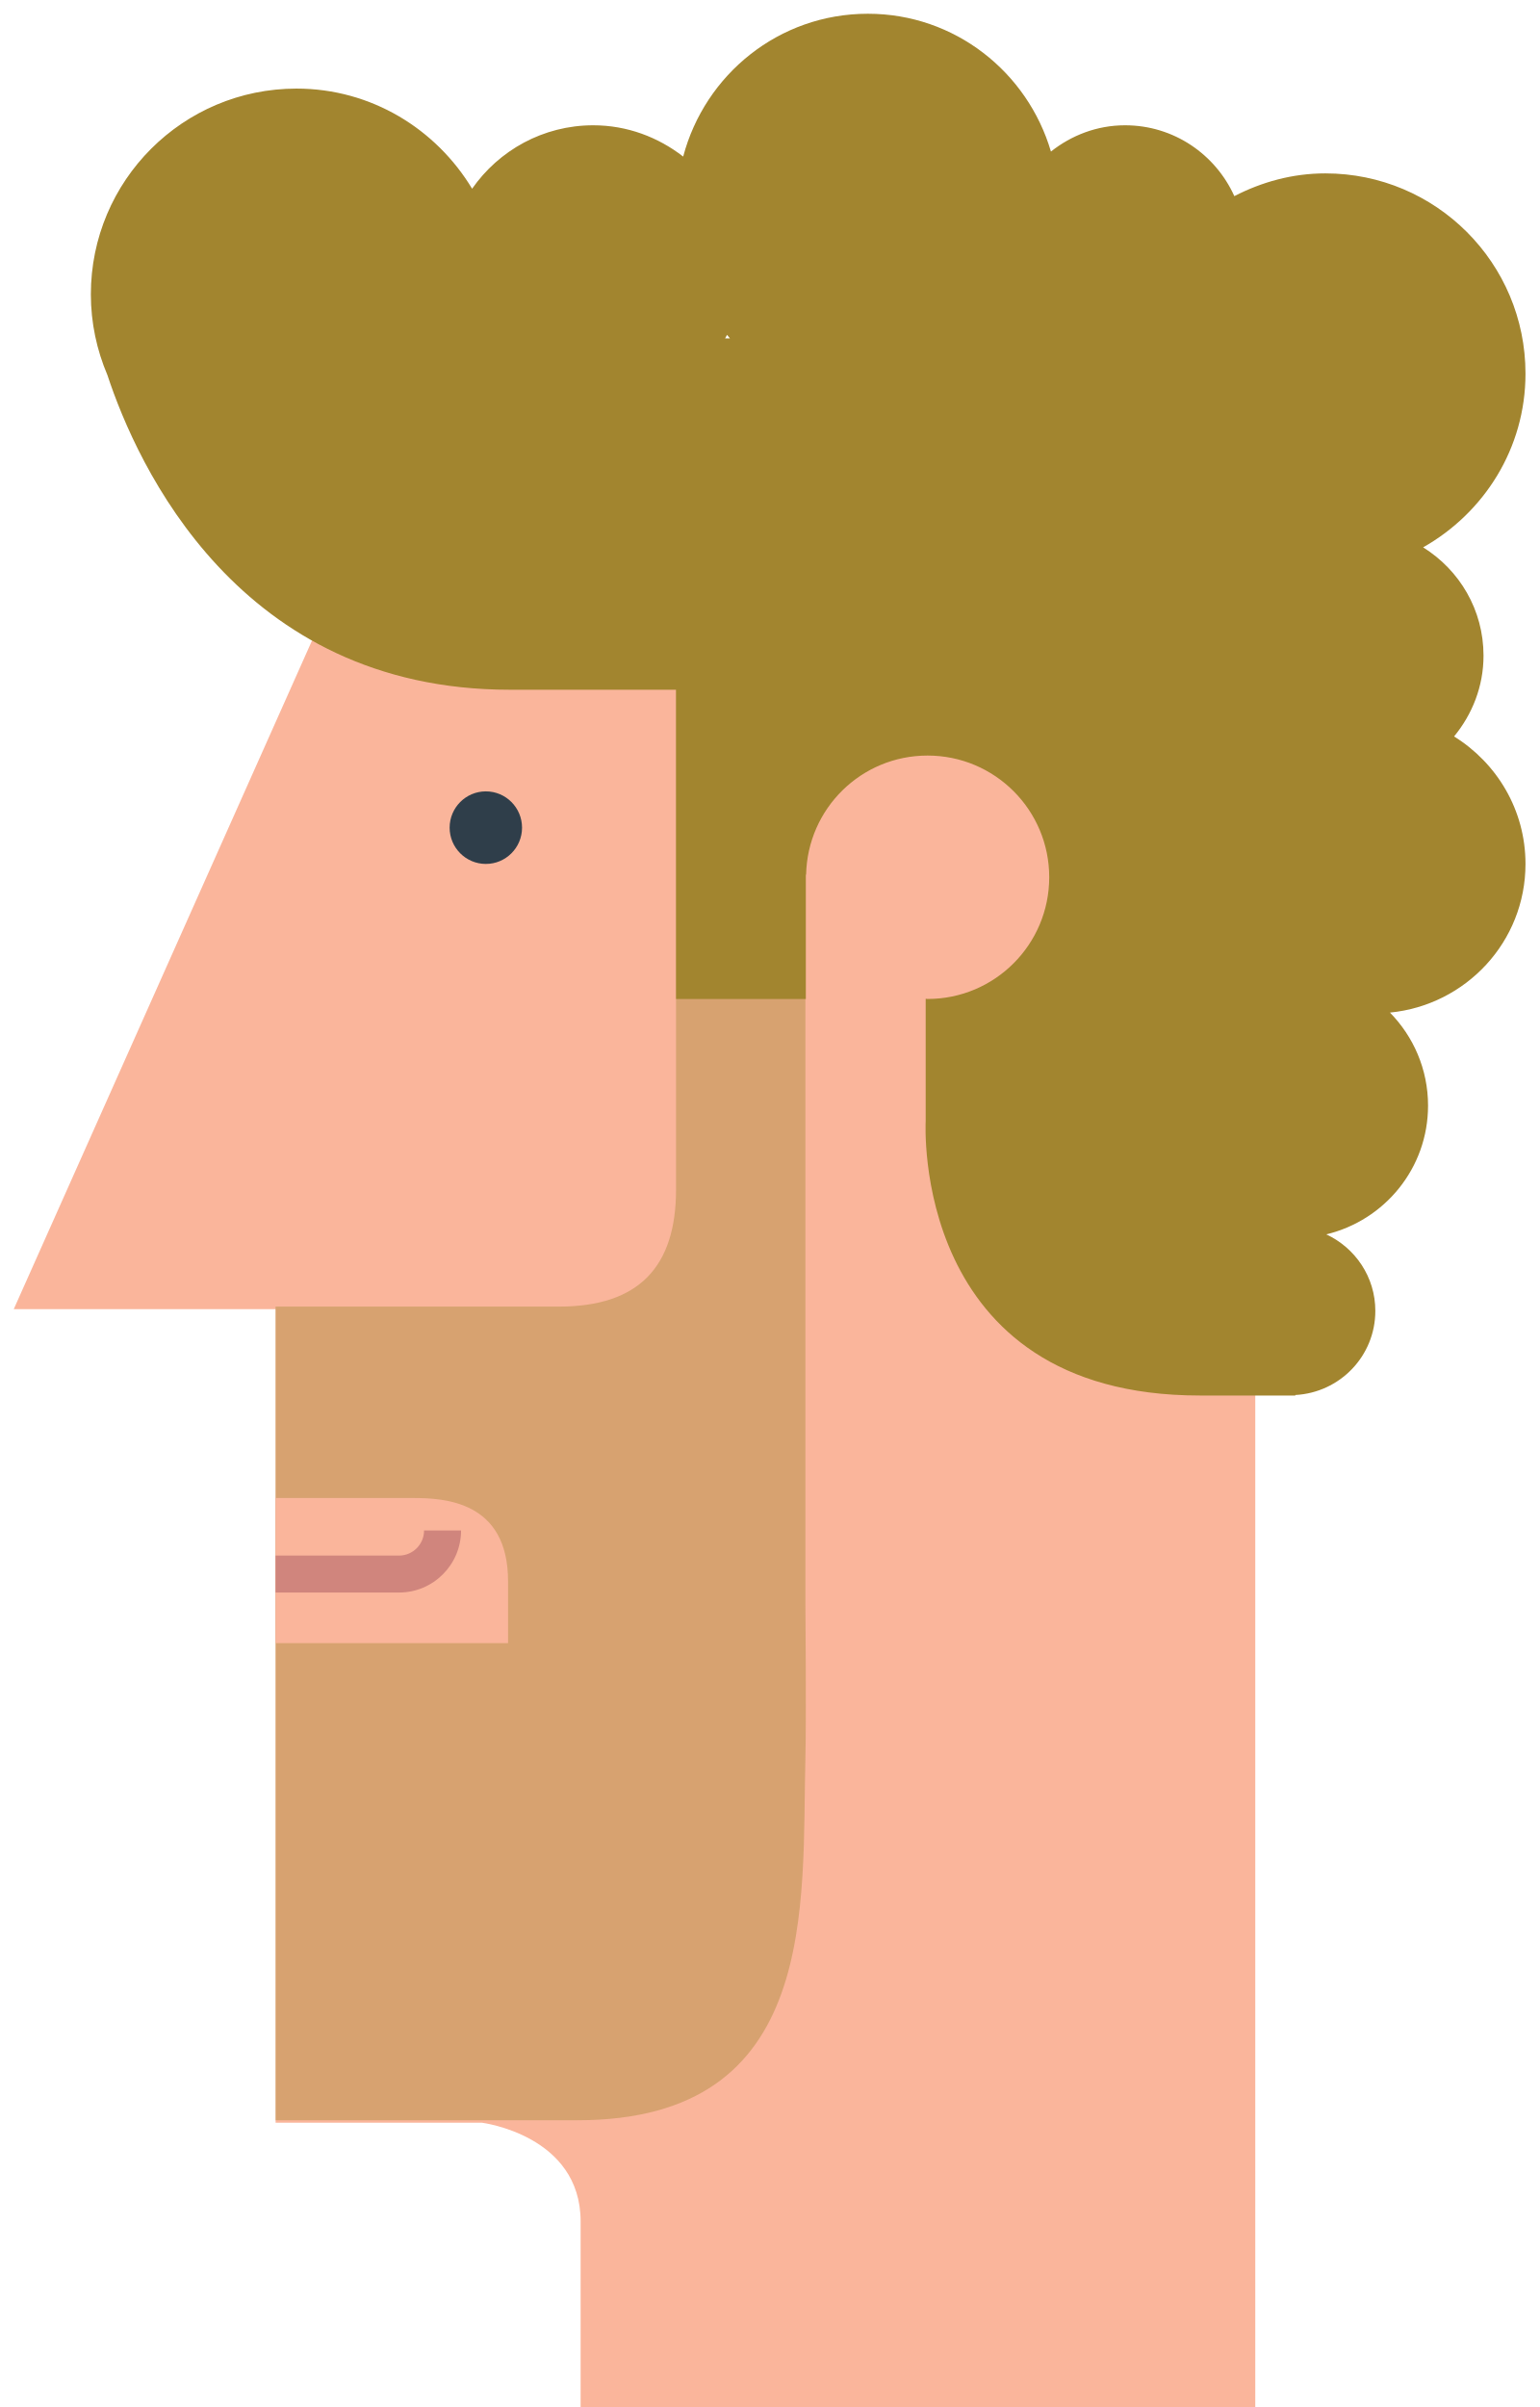
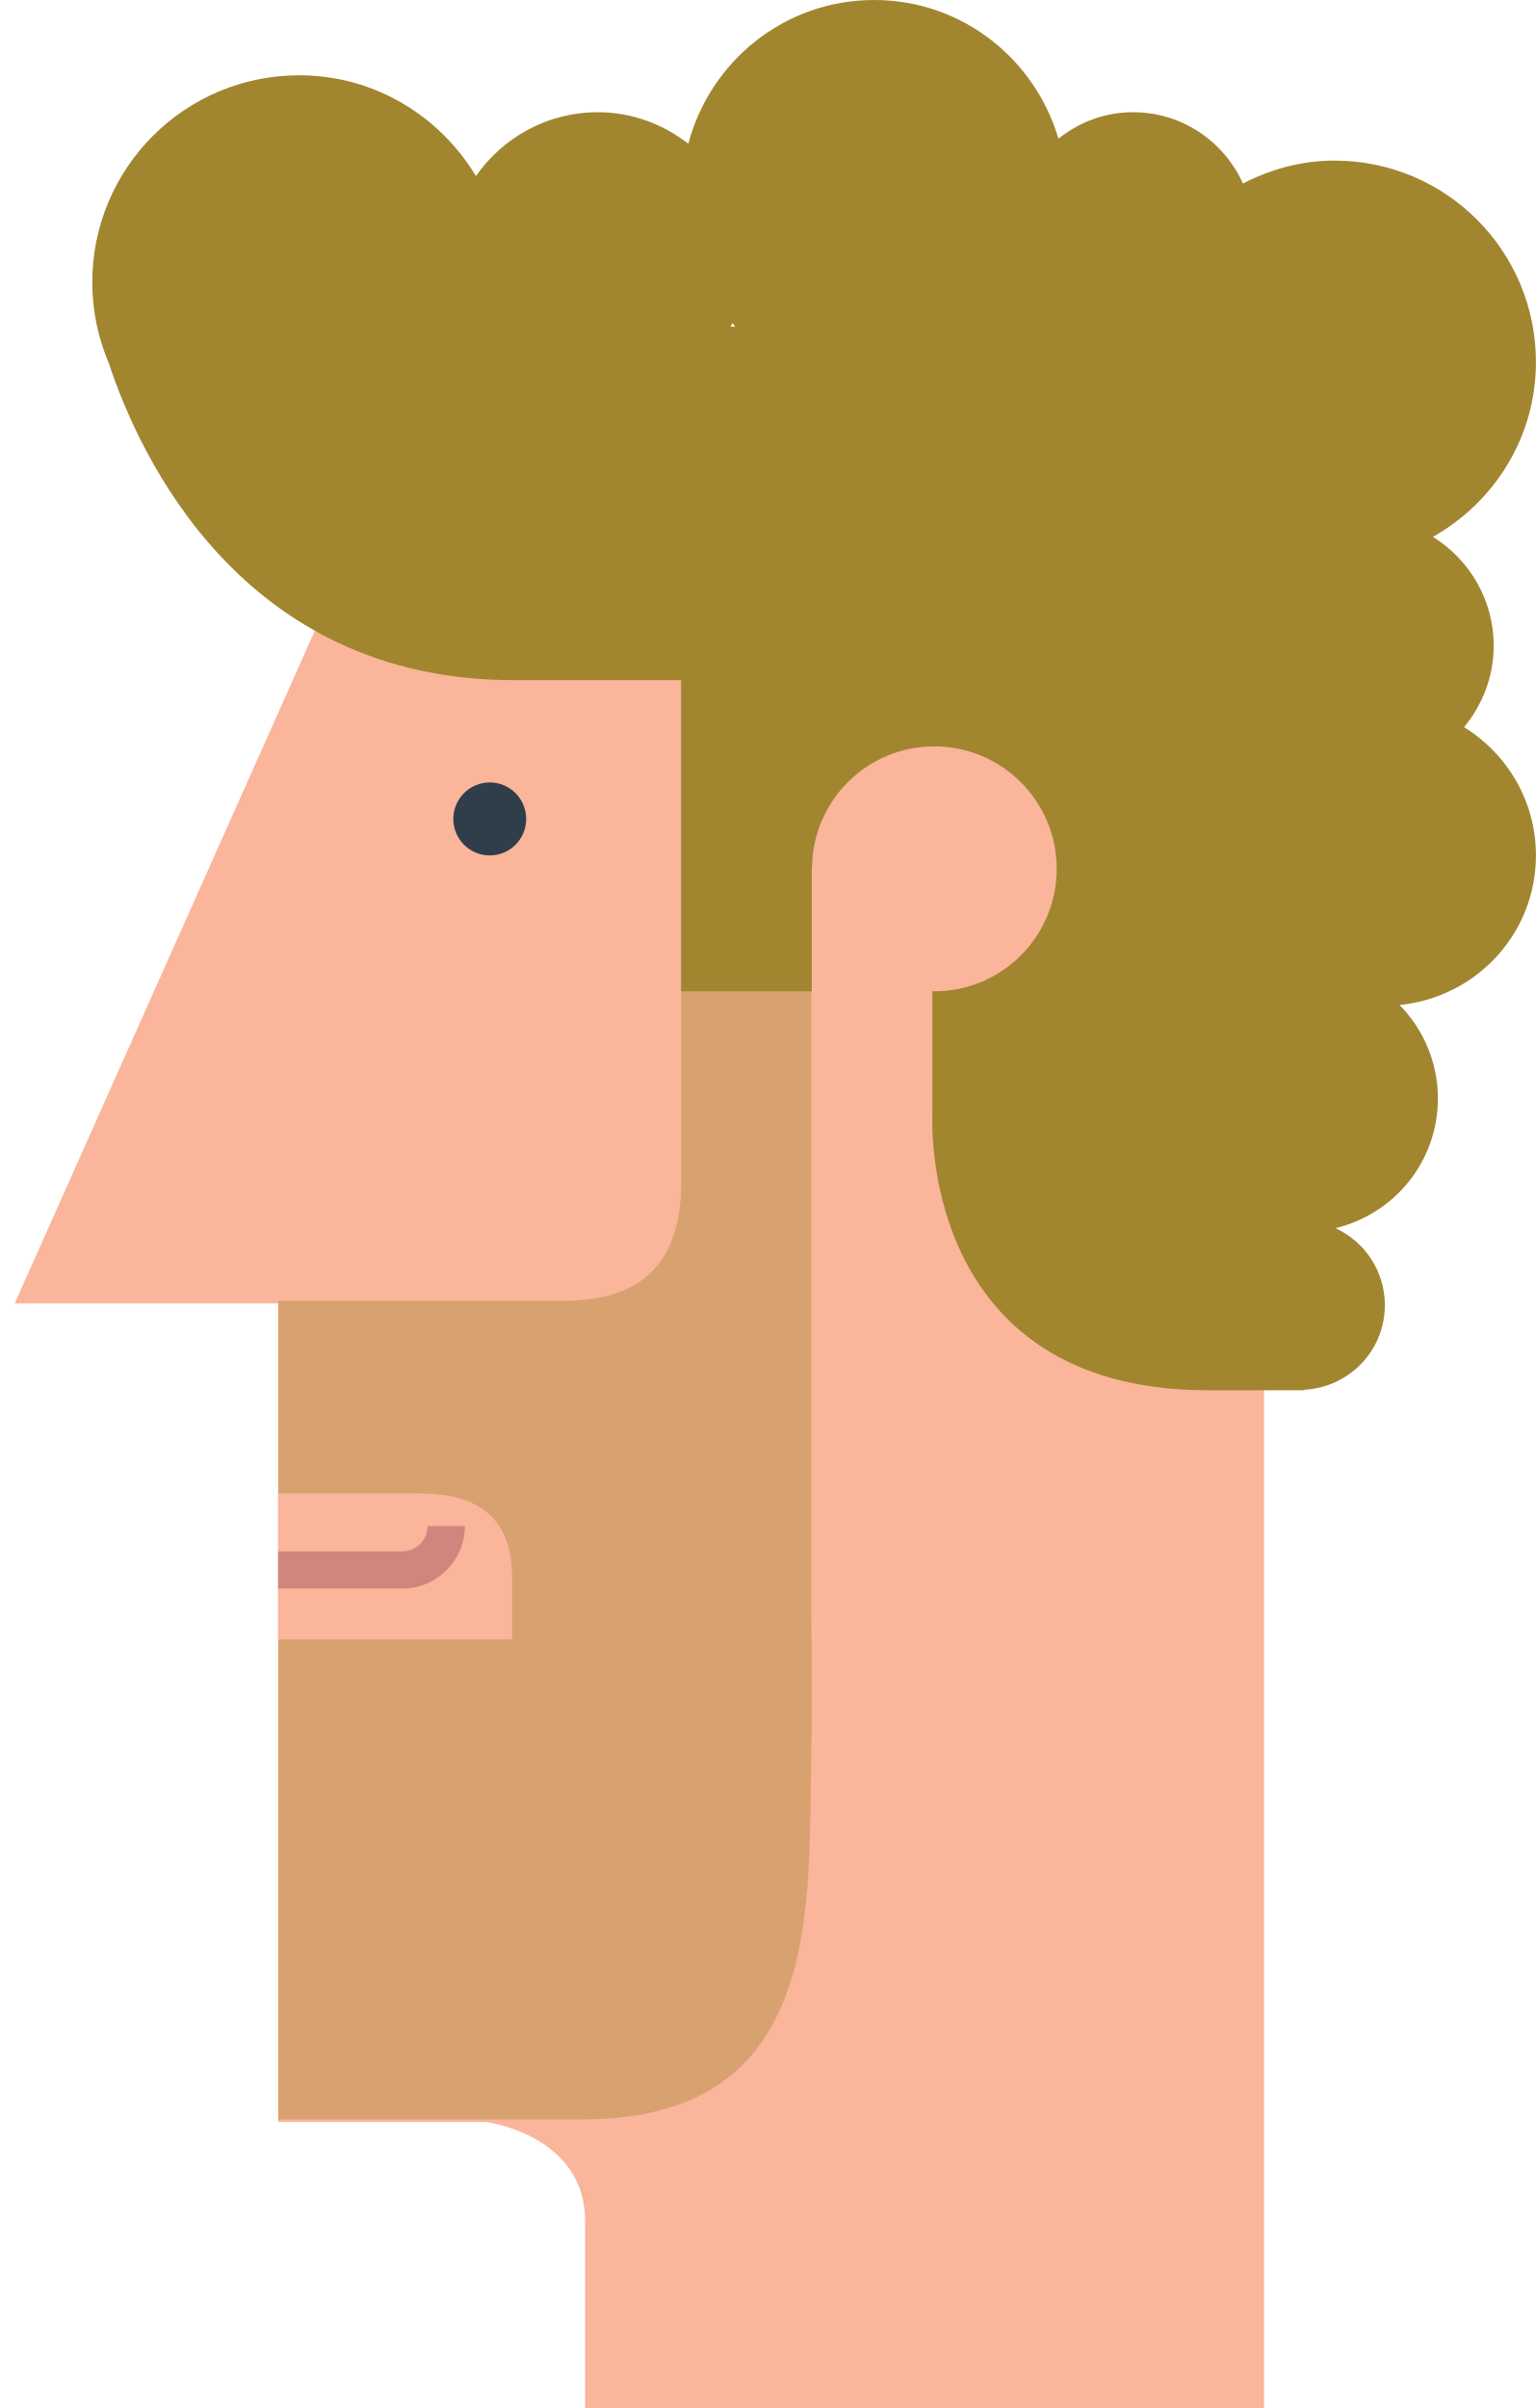
- <svg xmlns="http://www.w3.org/2000/svg" xmlns:xlink="http://www.w3.org/1999/xlink" version="1.1" id="Layer_1" x="0px" y="0px" width="112px" height="175.084px" viewBox="0 0 112 175.084" enable-background="new 0 0 112 175.084" xml:space="preserve">
+ <svg xmlns="http://www.w3.org/2000/svg" xmlns:xlink="http://www.w3.org/1999/xlink" version="1.1" id="Layer_1" x="0px" y="0px" width="106.014px" height="166.173px" viewBox="0 0 106.014 166.173" enable-background="new 0 0 106.014 166.173" xml:space="preserve">
  <g>
-     <path fill="#FAB59B" d="M26.107,38.965l0.895-1.121h64.334v137.24H42.247v-0.05v-13.453c0-6.275-7.174-7.174-7.174-7.174H20.053   V95.229H1L26.107,38.965z" />
-     <path fill="#2F3E4A" d="M32.716,60.205c0,1.452,1.179,2.637,2.636,2.637c1.455,0,2.633-1.185,2.633-2.637   c0-1.455-1.178-2.641-2.633-2.641C33.895,57.564,32.716,58.75,32.716,60.205" />
+     <path fill="#FAB59B" d="M24.98,36.24l0.855-1.07h61.411v131.003H40.387v-0.047v-12.842c0-5.99-6.848-6.848-6.848-6.848H19.202   V89.948H1.014L24.98,36.24z" />
+     <path fill="#2F3E4A" d="M31.289,56.515c0,1.386,1.126,2.517,2.517,2.517c1.389,0,2.513-1.131,2.513-2.517   c0-1.389-1.124-2.521-2.513-2.521C32.415,53.994,31.289,55.126,31.289,56.515" />
    <g opacity="0.4">
      <g>
-         <defs>
-           <rect id="SVGID_1_" x="20.051" y="49.316" width="38.582" height="104.91" />
-         </defs>
-         <clipPath id="SVGID_2_">
-           <use xlink:href="#SVGID_1_" overflow="visible" />
-         </clipPath>
-         <path clip-path="url(#SVGID_2_)" fill="#A2852F" d="M58.604,68.367v48.418c0,0,0.068,8.238,0,10.985     c-0.271,10.736,1.12,26.456-16.591,26.456H20.051V95.041h10.312H40.67c5.83,0,8.521-2.912,8.521-8.516V49.316h9.414V68.367z" />
+         <g>
+           <defs>
+             <rect id="SVGID_1_" x="19.2" y="46.121" width="36.829" height="100.142" />
+           </defs>
+           <clipPath id="SVGID_2_">
+             <use xlink:href="#SVGID_1_" overflow="visible" />
+           </clipPath>
+           <path clip-path="url(#SVGID_2_)" fill="#A2852F" d="M56,64.306v46.219c0,0,0.065,7.861,0,10.484      c-0.258,10.248,1.07,25.254-15.837,25.254H19.2V89.769h9.843h9.839c5.565,0,8.134-2.78,8.134-8.13V46.121h8.987v18.185H56z" />
+         </g>
      </g>
    </g>
-     <path fill="#A2852F" d="M21.574,6.444c-8.264,0-14.963,6.694-14.963,14.968c0,2.078,0.436,4.065,1.204,5.869   c2.157,6.531,9.525,22.89,29.272,22.89h12.105v22.494h9.442v-8.856v-0.188h0.02c0.104-4.803,4.007-8.662,8.837-8.662   c4.891,0,8.853,3.961,8.853,8.85s-3.962,8.856-8.853,8.856c-0.046,0-0.096-0.015-0.136-0.015v8.906c0,0-1.124,19.953,19.945,19.953   h6.951v-0.037c3.24-0.174,5.821-2.832,5.821-6.119c0-2.471-1.466-4.586-3.568-5.566c4.246-1.021,7.404-4.815,7.404-9.367   c0-2.637-1.063-5.023-2.772-6.765c5.524-0.542,9.862-5.149,9.862-10.813c0-3.93-2.088-7.344-5.196-9.273   c1.319-1.608,2.142-3.633,2.142-5.879c0-3.335-1.756-6.232-4.394-7.876c4.424-2.502,7.448-7.192,7.448-12.637   c0-8.051-6.521-14.565-14.562-14.565c-2.404,0-4.632,0.629-6.624,1.654c-1.37-3.037-4.404-5.153-7.949-5.153   c-2.049,0-3.906,0.733-5.394,1.911C74.767,5.248,69.484,1,63.145,1C56.676,1,51.289,5.419,49.71,11.389   c-1.816-1.408-4.071-2.276-6.545-2.276c-3.651,0-6.872,1.831-8.813,4.614C31.732,9.384,27.014,6.444,21.574,6.444 M52.759,24.615   c0.045-0.083,0.1-0.166,0.143-0.256c0.074,0.086,0.139,0.176,0.211,0.256H52.759z" />
-     <path fill="#FAB59B" d="M20.051,108.964h9.976c2.302,0,6.941,0.218,6.941,6.056v4.5H20.051V108.964z" />
-     <path fill="#D0857D" d="M29.03,113.153c1.01,0,1.826-0.823,1.826-1.827h2.691c0,2.488-2.021,4.514-4.514,4.514h-8.983v-2.687H29.03   z" />
+     <path fill="#A2852F" d="M20.653,5.196c-7.889,0-14.283,6.39-14.283,14.288c0,1.984,0.416,3.88,1.149,5.603   c2.06,6.234,9.092,21.849,27.942,21.849h11.555v21.472h9.013v-8.453v-0.179h0.02c0.099-4.585,3.824-8.269,8.436-8.269   c4.67,0,8.451,3.781,8.451,8.448s-3.781,8.453-8.451,8.453c-0.043,0-0.094-0.014-0.129-0.014v8.501c0,0-1.074,19.047,19.039,19.047   h6.633v-0.037c3.094-0.166,5.559-2.703,5.559-5.84c0-2.358-1.4-4.378-3.406-5.312c4.053-0.974,7.066-4.597,7.066-8.942   c0-2.517-1.012-4.794-2.645-6.458c5.271-0.518,9.412-4.915,9.412-10.322c0-3.751-1.992-7.01-4.959-8.852   c1.26-1.535,2.043-3.468,2.043-5.612c0-3.183-1.676-5.948-4.193-7.518c4.225-2.389,7.109-6.865,7.109-12.063   c0-7.685-6.225-13.903-13.9-13.903c-2.295,0-4.42,0.601-6.322,1.579c-1.309-2.899-4.203-4.919-7.588-4.919   c-1.957,0-3.729,0.7-5.148,1.824C71.43,4.055,66.387,0,60.336,0C54.16,0,49.019,4.218,47.511,9.917   c-1.733-1.344-3.886-2.173-6.248-2.173c-3.485,0-6.56,1.748-8.412,4.405C30.35,8.002,25.846,5.196,20.653,5.196 M50.421,22.542   c0.044-0.079,0.096-0.158,0.137-0.244c0.071,0.082,0.133,0.168,0.201,0.244H50.421z" />
+     <path fill="#FAB59B" d="M19.2,103.06h9.522c2.197,0,6.625,0.207,6.625,5.781v4.293H19.2V103.06z" />
+     <path fill="#D0857D" d="M27.77,107.058c0.964,0,1.743-0.787,1.743-1.744h2.569c0,2.375-1.929,4.309-4.308,4.309h-8.576v-2.564   H27.77z" />
  </g>
+   <g>
+     <g>
+       <g>
+         <path fill="none" stroke="#DB5C39" stroke-miterlimit="10" d="M97.876-147.16c-0.766-1.092-1.751-2.021-2.889-2.728     c0.838-1.021,1.452-2.232,1.737-3.567" />
+         <path fill="none" stroke="#DB5C39" stroke-miterlimit="10" d="M95.751-159.346c-0.683-1.149-1.637-2.12-2.774-2.829     c1.168-0.661,2.226-1.492,3.138-2.46" />
+         <path fill="none" stroke="#DB5C39" stroke-miterlimit="10" stroke-dasharray="8.338,5.211" d="M98.843-169.033     c0.508-1.379,0.786-2.87,0.786-4.43c0-7.039-5.578-12.762-12.55-13.002" />
+         <path fill="none" stroke="#DB5C39" stroke-miterlimit="10" d="M84.478-186.285c-1.339,0.237-2.602,0.686-3.773,1.289     c-0.554-1.229-1.414-2.29-2.483-3.082" />
+         <path fill="none" stroke="#DB5C39" stroke-miterlimit="10" d="M72.404-189.503c-1.355,0.218-2.586,0.795-3.618,1.612     c-0.384-1.298-0.969-2.51-1.721-3.597" />
+         <path fill="none" stroke="#DB5C39" stroke-miterlimit="10" stroke-dasharray="6.26,3.913" d="M64.376-194.311     c-2.076-1.589-4.668-2.535-7.495-2.535c-3.652,0-6.919,1.578-9.185,4.085" />
+         <path fill="none" stroke="#DB5C39" stroke-miterlimit="10" d="M46.501-191.209c-0.722,1.105-1.274,2.333-1.621,3.643     c-1.045-0.809-2.252-1.419-3.57-1.75" />
+         <path fill="none" stroke="#DB5C39" stroke-miterlimit="10" d="M34.054-188.2c-1.143,0.698-2.127,1.628-2.891,2.723     c-0.692-1.147-1.548-2.185-2.536-3.077" />
+         <path fill="none" stroke="#DB5C39" stroke-miterlimit="10" stroke-dasharray="7.632,4.77" d="M24.6-191.061     c-1.5-0.594-3.135-0.921-4.851-0.921c-7.382,0-13.366,5.98-13.366,13.371c0,1.855,0.39,3.631,1.076,5.242     c1.04,3.147,3.437,8.846,8.193,13.429" />
+         <path fill="none" stroke="#DB5C39" stroke-miterlimit="10" d="M17.448-158.361c1.012,0.81,2.114,1.564,3.312,2.238l-1.63,3.653" />
+         <line fill="none" stroke="#DB5C39" stroke-miterlimit="10" stroke-dasharray="7.196,4.497" x1="17.297" y1="-148.363" x2="3.917" y2="-118.381" />
+         <polyline fill="none" stroke="#DB5C39" stroke-miterlimit="10" points="3.001,-116.327 1.371,-112.675 5.371,-112.675    " />
+         <line fill="none" stroke="#DB5C39" stroke-miterlimit="10" stroke-dasharray="4.007,2.505" x1="7.875" y1="-112.675" x2="13.135" y2="-112.675" />
+         <polyline fill="none" stroke="#DB5C39" stroke-miterlimit="10" points="14.388,-112.675 18.388,-112.675 18.388,-108.675    " />
+         <polyline fill="none" stroke="#DB5C39" stroke-miterlimit="10" stroke-dasharray="8.127,5.08" points="18.388,-103.596      18.388,-100.406 18.388,-96.663 18.388,-94.264 18.388,-90.977 18.388,-66.515    " />
+         <polyline fill="none" stroke="#DB5C39" stroke-miterlimit="10" points="18.388,-63.975 18.388,-59.975 18.39,-59.975      18.39,-59.813 22.39,-59.813    " />
+         <path fill="none" stroke="#DB5C39" stroke-miterlimit="10" stroke-dasharray="7.072,4.42" d="M26.81-59.813h4.997     c0,0,6.407,0.804,6.407,6.409v5.851" />
+         <polyline fill="none" stroke="#DB5C39" stroke-miterlimit="10" points="38.214,-45.344 38.214,-41.387 38.214,-41.344      38.194,-41.344 38.092,-41.344 42.092,-41.344    " />
+         <line fill="none" stroke="#DB5C39" stroke-miterlimit="10" stroke-dasharray="9.287,5.804" x1="47.896" y1="-41.344" x2="75.176" y2="-41.344" />
+         <polyline fill="none" stroke="#DB5C39" stroke-miterlimit="10" points="78.078,-41.344 82.078,-41.344 82.064,-41.344      82.064,-45.344    " />
+         <line fill="none" stroke="#DB5C39" stroke-miterlimit="10" stroke-dasharray="8.101,5.063" x1="82.064" y1="-50.407" x2="82.064" y2="-100.532" />
+         <path fill="none" stroke="#DB5C39" stroke-miterlimit="10" d="M82.064-103.063v-4h2.605v-0.034     c1.394-0.075,2.65-0.664,3.579-1.582" />
+         <path fill="none" stroke="#DB5C39" stroke-miterlimit="10" d="M89.419-114.737c-0.537-1.233-1.518-2.229-2.736-2.798     c1.325-0.318,2.532-0.94,3.541-1.787" />
+         <path fill="none" stroke="#DB5C39" stroke-miterlimit="10" stroke-dasharray="4.525,2.828" d="M92.059-121.46     c0.785-1.295,1.237-2.814,1.237-4.442c0-0.432-0.032-0.857-0.094-1.272" />
+         <path fill="none" stroke="#DB5C39" stroke-miterlimit="10" d="M92.878-128.557c-0.418-1.289-1.132-2.445-2.059-3.388     c1.366-0.134,2.651-0.546,3.795-1.18" />
+         <path fill="none" stroke="#DB5C39" stroke-miterlimit="10" stroke-dasharray="7.216,4.51" d="M97.928-136.127     c1.073-1.556,1.701-3.439,1.701-5.476c0-1.265-0.242-2.469-0.682-3.574" />
+       </g>
+     </g>
+   </g>
+   <path fill="#2E3D49" d="M28.786-144.885c0,1.307,1.061,2.373,2.372,2.373c1.311,0,2.37-1.066,2.37-2.373  c0-1.312-1.06-2.377-2.37-2.377C29.847-147.262,28.786-146.196,28.786-144.885" />
+   <path fill="#D0857D" d="M25.469-97.231c0.91,0,1.644-0.741,1.644-1.645h2.422c0,2.237-1.817,4.062-4.061,4.062h-8.086v-2.417H25.469  z" />
+   <path fill="none" stroke="#DB5C39" stroke-width="0.75" stroke-miterlimit="10" d="M22.689-155.6  c3.211,1.596,7.071,2.607,11.697,2.607h10.738v19.955h8.376v-7.856v-0.167h0.018c0.092-4.26,3.556-7.684,7.84-7.684  c4.338,0,7.854,3.514,7.854,7.851s-3.516,7.856-7.854,7.856c-0.04,0-0.085-0.012-0.12-0.012v7.899c0,0-0.997,17.702,17.694,17.702  h2.358" />
</svg>
